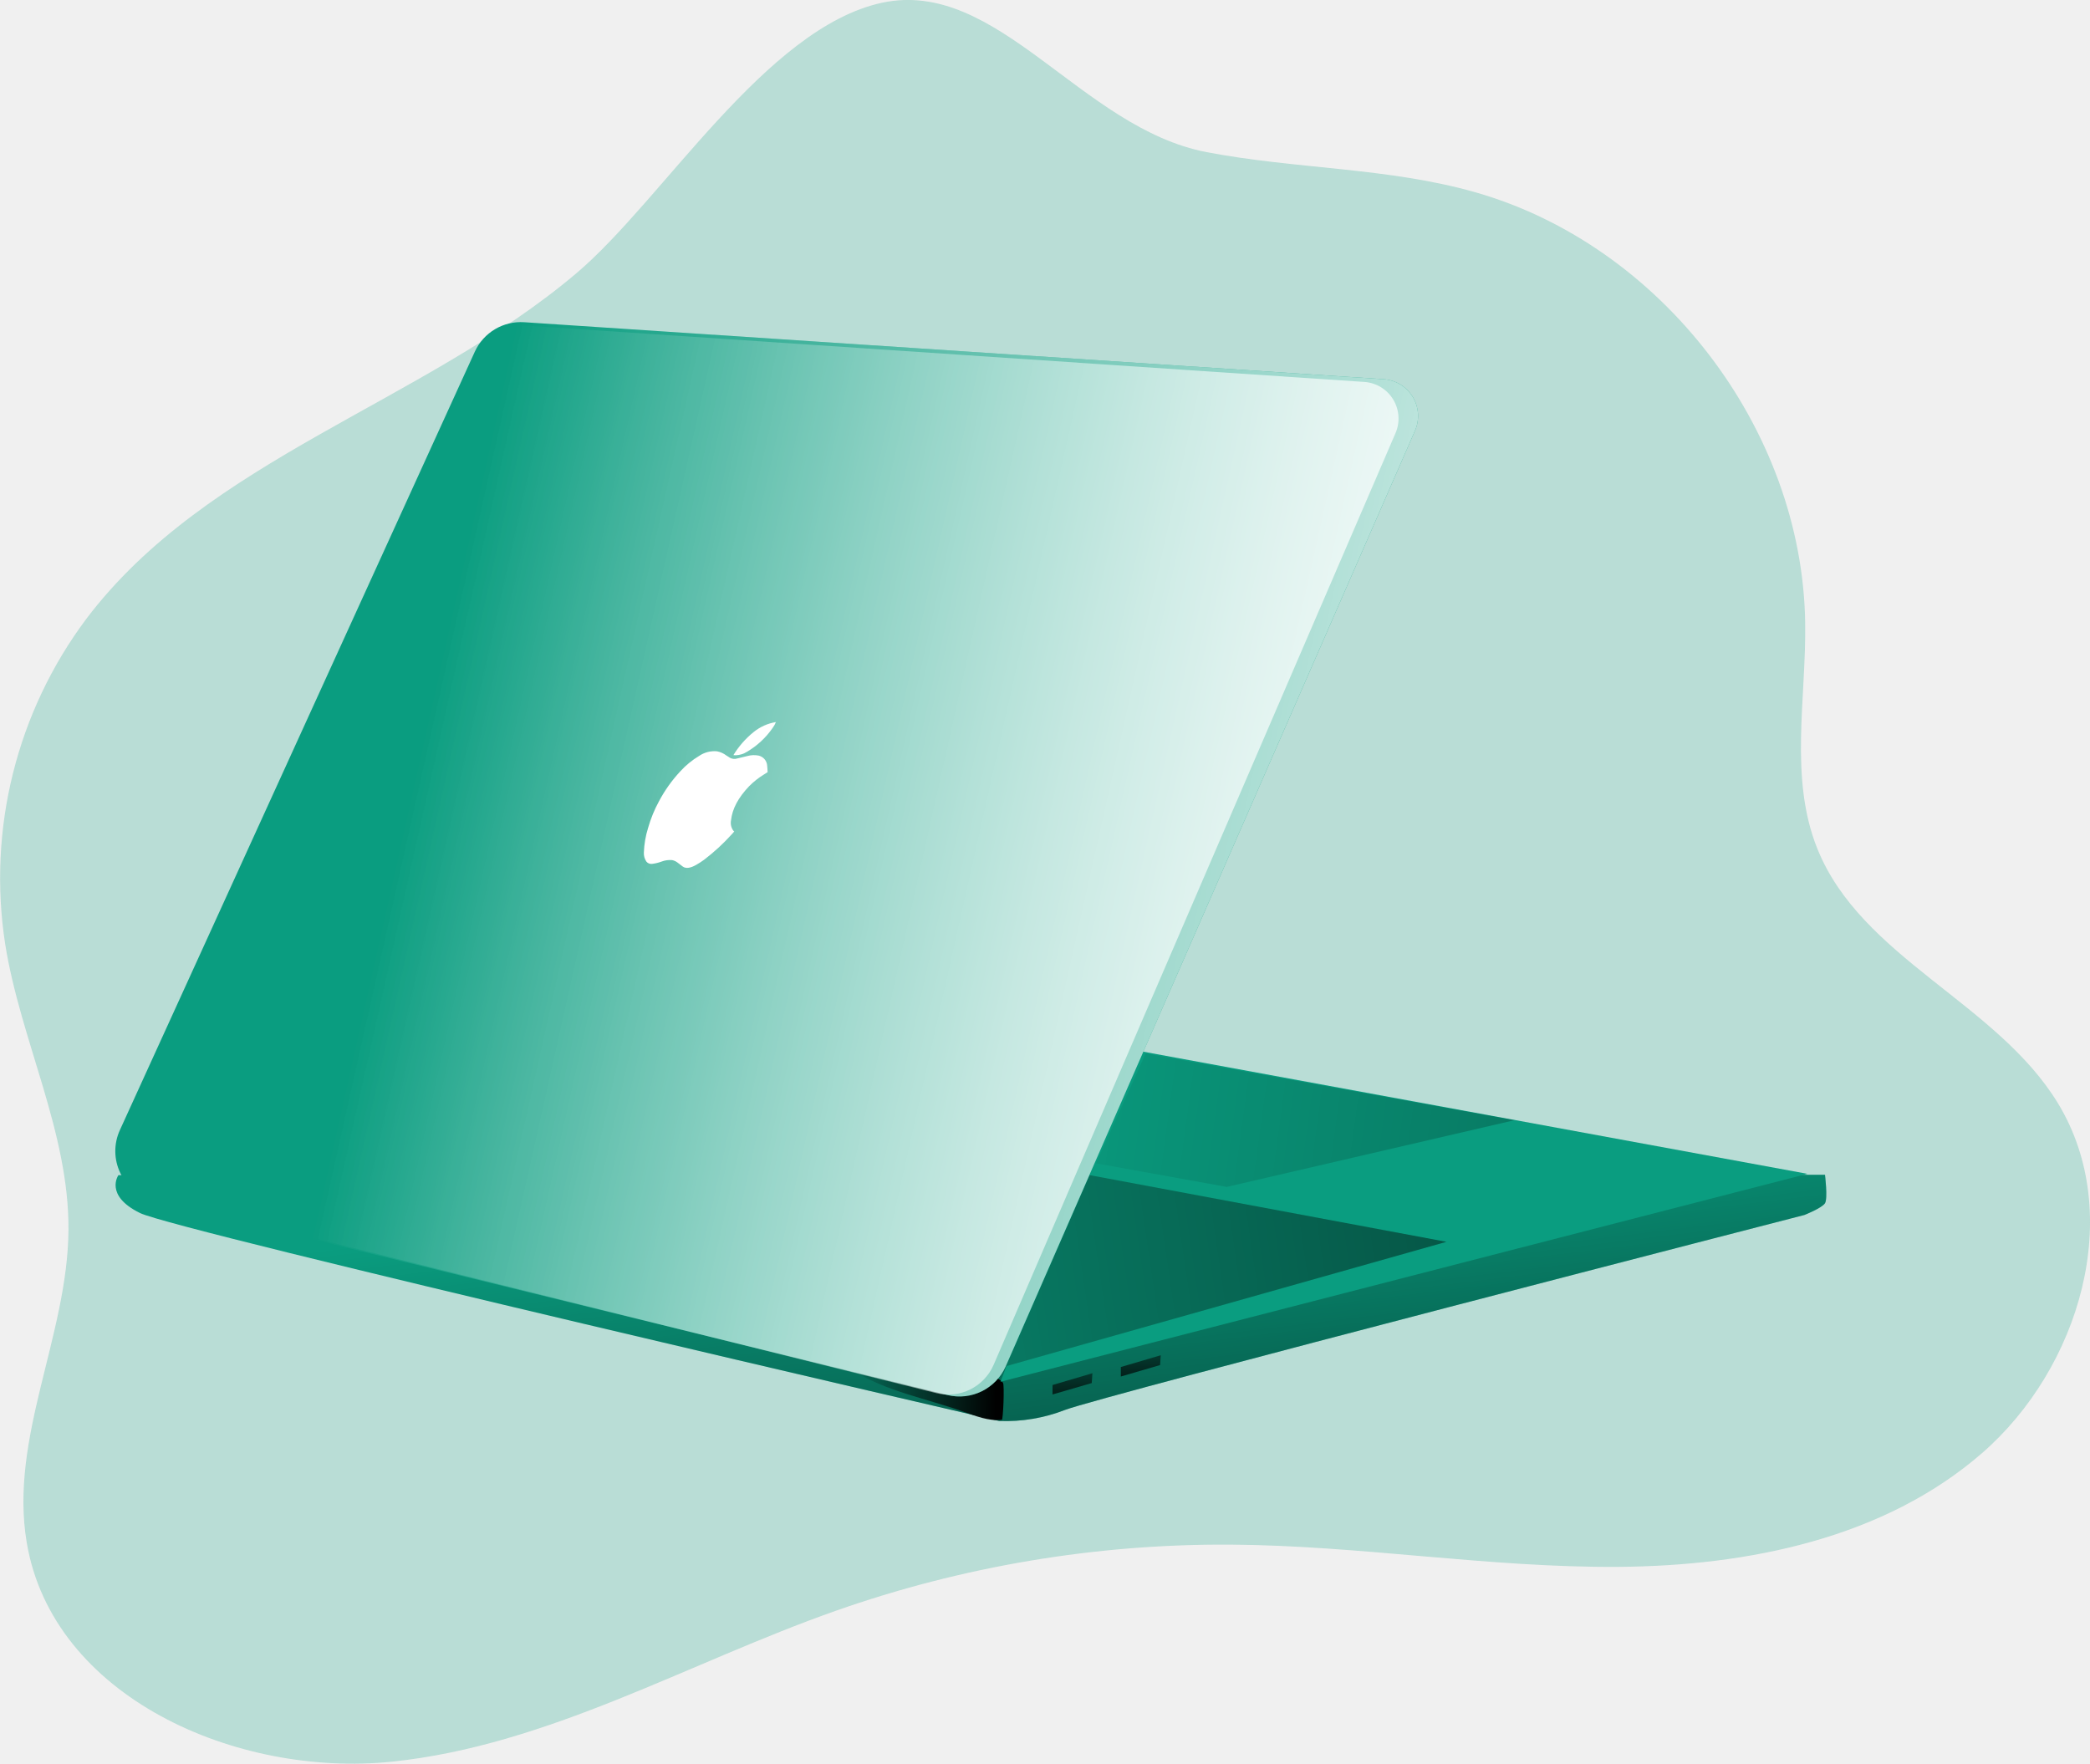
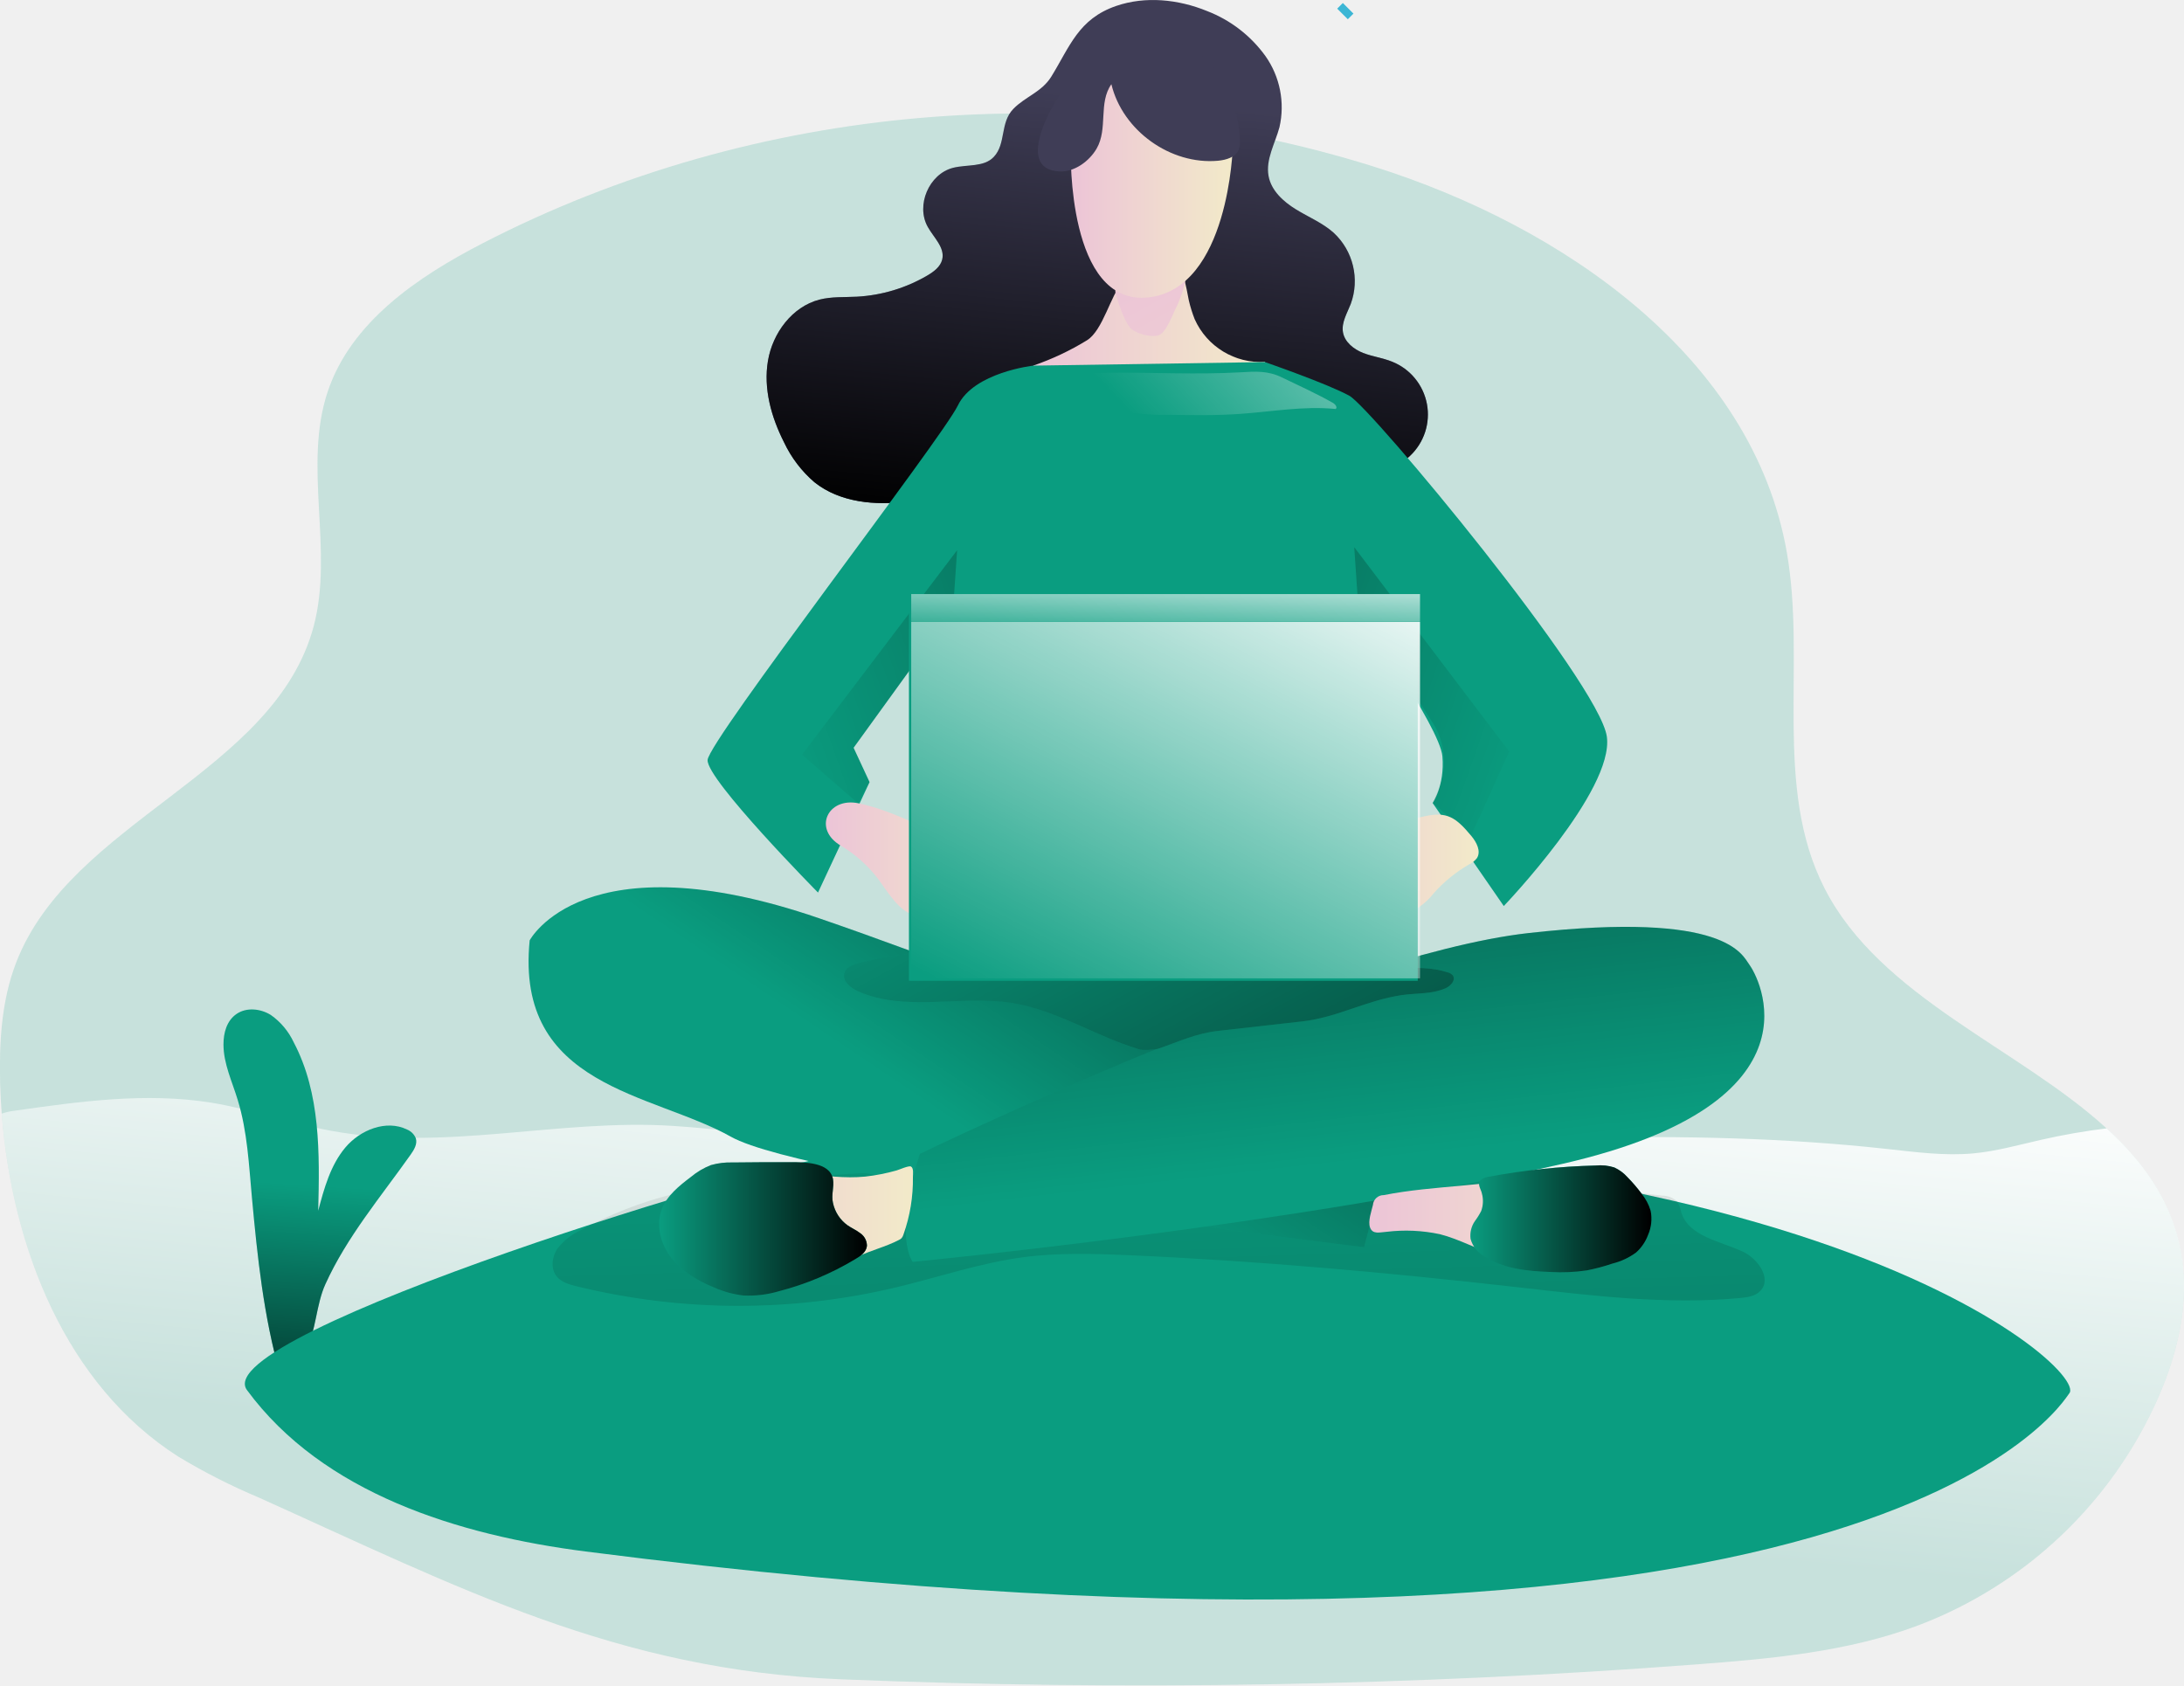
- <svg xmlns="http://www.w3.org/2000/svg" xmlns:xlink="http://www.w3.org/1999/xlink" id="Layer_1" data-name="Layer 1" viewBox="0 0 600.65 506.81">
+ <svg xmlns="http://www.w3.org/2000/svg" xmlns:xlink="http://www.w3.org/1999/xlink" id="Layer_1" data-name="Layer 1" viewBox="0 0 499.59 385.54">
  <defs>
-     <linearGradient id="linear-gradient" x1="332.5" y1="342.53" x2="358.06" y2="551.48" gradientUnits="userSpaceOnUse">
-       <stop offset="0" stop-color="#010101" stop-opacity="0" />
-       <stop offset="0.95" stop-color="#010101" />
+     <linearGradient id="linear-gradient" x1="251.81" y1="396.9" x2="263.37" y2="280.23" gradientUnits="userSpaceOnUse">
+       <stop offset="0" stop-color="#fff" stop-opacity="0" />
+       <stop offset="0.76" stop-color="#fff" stop-opacity="0.76" />
+       <stop offset="0.99" stop-color="#fff" />
    </linearGradient>
-     <linearGradient id="linear-gradient-2" x1="298.18" y1="404.43" x2="342.4" y2="404.43" xlink:href="#linear-gradient" />
-     <linearGradient id="linear-gradient-3" x1="139.31" y1="388.93" x2="792.09" y2="293.1" xlink:href="#linear-gradient" />
-     <linearGradient id="linear-gradient-4" x1="286.78" y1="314.53" x2="996.31" y2="411.49" xlink:href="#linear-gradient" />
-     <linearGradient id="linear-gradient-5" x1="176.55" y1="213.32" x2="544.09" y2="295.62" gradientUnits="userSpaceOnUse">
-       <stop offset="0" stop-color="#fff" stop-opacity="0" />
-       <stop offset="0.95" stop-color="#fff" />
+     <linearGradient id="linear-gradient-2" x1="80.05" y1="326.65" x2="75.15" y2="400.58" gradientUnits="userSpaceOnUse">
+       <stop offset="0" stop-opacity="0" />
+       <stop offset="0.99" />
    </linearGradient>
-     <linearGradient id="linear-gradient-6" x1="176.19" y1="214.32" x2="536.35" y2="294.97" xlink:href="#linear-gradient-5" />
-     <linearGradient id="linear-gradient-7" x1="308.22" y1="380.56" x2="308.22" y2="410.62" xlink:href="#linear-gradient" />
-     <linearGradient id="linear-gradient-8" x1="327.86" y1="375.39" x2="327.86" y2="405.45" xlink:href="#linear-gradient" />
+     <linearGradient id="linear-gradient-3" x1="266.02" y1="77.83" x2="256.03" y2="178.74" xlink:href="#linear-gradient-2" />
+     <linearGradient id="linear-gradient-4" x1="271.81" y1="292.91" x2="286" y2="784.04" xlink:href="#linear-gradient-2" />
+     <linearGradient id="linear-gradient-5" x1="222.52" y1="309.21" x2="319.23" y2="165.2" xlink:href="#linear-gradient-2" />
+     <linearGradient id="linear-gradient-6" x1="314.71" y1="321.49" x2="291.06" y2="114.15" xlink:href="#linear-gradient-2" />
+     <linearGradient id="linear-gradient-7" x1="244.67" y1="135.21" x2="297.73" y2="135.21" gradientUnits="userSpaceOnUse">
+       <stop offset="0" stop-color="#ecc4d7" />
+       <stop offset="0.42" stop-color="#efd4d1" />
+       <stop offset="1" stop-color="#f2eac9" />
+     </linearGradient>
+     <linearGradient id="linear-gradient-8" x1="267.6" y1="113.69" x2="330.56" y2="226.68" xlink:href="#linear-gradient-7" />
+     <linearGradient id="linear-gradient-9" x1="239.55" y1="220.63" x2="356.22" y2="436.63" xlink:href="#linear-gradient-2" />
+     <linearGradient id="linear-gradient-10" x1="5190.83" y1="224.15" x2="5448.73" y2="133.1" gradientTransform="matrix(-1, 0, 0, 1, 5552.02, 0)" xlink:href="#linear-gradient-2" />
+     <linearGradient id="linear-gradient-11" x1="197.2" y1="253.48" x2="237.86" y2="253.48" xlink:href="#linear-gradient-7" />
+     <linearGradient id="linear-gradient-12" x1="303.64" y1="253.94" x2="346.52" y2="253.94" xlink:href="#linear-gradient-7" />
+     <linearGradient id="linear-gradient-13" x1="161.63" y1="336.72" x2="217.2" y2="336.72" xlink:href="#linear-gradient-7" />
+     <linearGradient id="linear-gradient-14" x1="321.55" y1="333.08" x2="383.14" y2="333.08" xlink:href="#linear-gradient-7" />
+     <linearGradient id="linear-gradient-15" x1="344.6" y1="334.31" x2="386.06" y2="334.31" xlink:href="#linear-gradient-2" />
+     <linearGradient id="linear-gradient-16" x1="159.09" y1="336.61" x2="206.64" y2="336.61" xlink:href="#linear-gradient-2" />
+     <linearGradient id="linear-gradient-17" x1="253.12" y1="98" x2="290.32" y2="98" xlink:href="#linear-gradient-7" />
+     <linearGradient id="linear-gradient-18" x1="174.79" y1="166.39" x2="432.69" y2="75.34" xlink:href="#linear-gradient-2" />
+     <linearGradient id="linear-gradient-19" x1="270.67" y1="154.17" x2="350.56" y2="78.49" xlink:href="#linear-gradient" />
+     <linearGradient id="linear-gradient-20" x1="266.18" y1="149.63" x2="267.23" y2="125.45" xlink:href="#linear-gradient" />
+     <linearGradient id="linear-gradient-21" x1="238.74" y1="237.04" x2="301.89" y2="114.73" xlink:href="#linear-gradient" />
  </defs>
-   <path d="M219.66,84.47c-44.11,37.37-106,53.25-140.89,99.36A124.35,124.35,0,0,0,55.45,277.3c4.44,27.8,18.41,54.06,18.19,82.21-.24,30.36-17.06,59.8-12,89.74,7.43,44.4,60.27,67.63,105,63s85-28.37,127.41-43.32a336.06,336.06,0,0,1,113.48-19.05c37.26.23,74.3,6.66,111.56,6.39s76.32-8.22,104.45-32.65S664.78,355,645.44,323.11c-17.61-29-56.55-41.78-69.2-73.25-8.16-20.29-3.15-43.13-3.49-65-.84-55.66-41.33-108.42-94.86-123.64-25-7.12-51.57-6.62-77.14-11.51-36.17-6.93-60-50.09-93.31-42.94C274,14,244.49,63.45,219.66,84.47Z" transform="translate(-53.96 -5.98)" fill="#0a9d80" opacity="0.24" style="isolation:isolate" />
-   <path d="M88,343.7s-4.14,5.82,6.2,10.89,246.9,59.76,246.9,59.76a47.17,47.17,0,0,0,19-3.2c10.34-3.94,212.43-56,212.43-56s5.07-2,5.92-3.38,0-8.18,0-8.18Z" transform="translate(-53.96 -5.98)" fill="#0a9d80" />
-   <path d="M88,343.7s-4.14,5.82,6.2,10.89,246.9,59.76,246.9,59.76a47.17,47.17,0,0,0,19-3.2c10.34-3.94,212.43-56,212.43-56s5.07-2,5.92-3.38,0-8.18,0-8.18Z" transform="translate(-53.96 -5.98)" fill="url(#linear-gradient)" />
-   <path d="M341.9,414c-3.82.46-7.56-1.07-11.18-2.36-10.57-3.76-21.93-5.77-31.47-11.68a2,2,0,0,1-1-1.12,1.58,1.58,0,0,1,.24-1.11c1-1.86,3.27-2.63,5.37-2.88,6-.73,11.95,1.42,17.87,2.72,3.73.83,7.52,1.32,11.22,2.29,2.12.55,8,1.62,9.26,3.51C342.69,404.17,342.23,414,341.9,414Z" transform="translate(-53.96 -5.98)" fill="url(#linear-gradient-2)" />
-   <polygon points="323.25 301.26 519.42 337.34 287.55 397.09 323.25 301.26" fill="#0a9d80" />
-   <polygon points="313.11 337.71 415.7 356.88 289.07 392.64 313.11 337.71" fill="#0a9d80" />
-   <polygon points="313.11 337.71 415.7 356.88 289.07 392.64 313.11 337.71" fill="url(#linear-gradient-3)" />
-   <polygon points="435.24 321.93 352.56 341.1 314.98 334.33 329.26 302.76 435.24 321.93" fill="url(#linear-gradient-4)" />
-   <path d="M98.11,350.89l228.13,56A14.53,14.53,0,0,0,343,398.63L460.61,129.78a10.59,10.59,0,0,0-9-14.82l-247-16.38a14.54,14.54,0,0,0-14.19,8.47l-102,223.69A14.53,14.53,0,0,0,98.11,350.89Z" transform="translate(-53.96 -5.98)" fill="#0a9d80" />
-   <path d="M98.11,350.89l228.13,56A14.53,14.53,0,0,0,343,398.63L460.61,129.78a10.59,10.59,0,0,0-9-14.82l-247-16.38a14.54,14.54,0,0,0-14.19,8.47l-102,223.69A14.53,14.53,0,0,0,98.11,350.89Z" transform="translate(-53.96 -5.98)" fill="url(#linear-gradient-5)" />
-   <path d="M99.09,350.59l224,55.77a14.22,14.22,0,0,0,16.48-8.26L455,130.5a10.55,10.55,0,0,0-8.84-14.75L203.62,99.45a14.23,14.23,0,0,0-13.92,8.43L89.51,330.53A14.51,14.51,0,0,0,99.09,350.59Z" transform="translate(-53.96 -5.98)" fill="url(#linear-gradient-6)" />
-   <g id="c5Uefy">
-     <path d="M274.58,227.87l-1.08.69a22.78,22.78,0,0,0-4.25,3.37c-3.15,3.29-4.84,6.54-5.19,9.74a3.79,3.79,0,0,0,.63,3c.08.09.18.17.28.27l-.66.75a57.81,57.81,0,0,1-8,7.37,22.35,22.35,0,0,1-2.27,1.47c-1.62.93-2.92,1.13-3.82.51-.54-.38-1.05-.8-1.57-1.19a3.7,3.7,0,0,0-1.53-.69,6.87,6.87,0,0,0-3.13.46,11.68,11.68,0,0,1-2.59.62,1.8,1.8,0,0,1-1.68-.66A4.24,4.24,0,0,1,239,251a27,27,0,0,1,1.22-7.1,37.29,37.29,0,0,1,3.14-7.67,40.29,40.29,0,0,1,6.15-8.62,24.16,24.16,0,0,1,5.4-4.41,7.84,7.84,0,0,1,5.1-1.31,6.45,6.45,0,0,1,2.72,1.22c.33.22.69.41,1,.64a2.67,2.67,0,0,0,2.13.2c1-.23,1.94-.48,2.91-.7a7,7,0,0,1,3.18-.13,3.18,3.18,0,0,1,2.49,2.92c.07.51.08,1.07.11,1.6A1.8,1.8,0,0,1,274.58,227.87Z" transform="translate(-53.96 -5.98)" fill="#fff" />
-     <path d="M264.73,223a25.72,25.72,0,0,1,5.78-6.61,13.69,13.69,0,0,1,6.44-2.9,7,7,0,0,1-.92,1.66,23.27,23.27,0,0,1-7.39,6.88,6.42,6.42,0,0,1-3.2,1Z" transform="translate(-53.96 -5.98)" fill="#fff" />
-   </g>
-   <polygon points="302.49 398.03 313.95 394.65 313.76 397.47 302.49 400.75 302.49 398.03" fill="url(#linear-gradient-7)" />
-   <polygon points="322.12 392.86 333.59 389.48 333.4 392.3 322.12 395.59 322.12 392.86" fill="url(#linear-gradient-8)" />
+   <path d="M502,375.21a98,98,0,0,1-55,52.11c-16,6-33.3,7.56-50.35,8.86a1684.87,1684.87,0,0,1-196,3.43c-51.33-2.09-87.41-21-133.18-41.6a142.92,142.92,0,0,1-18.38-9.35c-25.74-16.43-38-47.75-40.38-78.45-.18-2.32-.29-4.63-.36-6.94C8.12,294,8.64,284.41,12,275.7c12.51-32.53,59.12-43.32,68.08-77,4.63-17.44-2.52-36.64,3.23-53.73,5.35-15.88,20.52-26.17,35.4-33.85C180.89,79,255.84,72.57,322.6,93.58c43.29,13.61,86.7,43.61,94.47,88.32,4.44,25.56-3.2,53.61,8.59,76.72,12.74,25,44.37,36.51,64.52,54.95,8.23,7.52,14.54,16.2,16.85,27.41C509.4,352.46,506.7,364.46,502,375.21Z" transform="translate(-8.32 -55.46)" fill="#0a9d80" opacity="0.18" style="isolation:isolate" />
+   <path d="M502,375.21a98,98,0,0,1-55,52.11c-16,6-33.3,7.56-50.35,8.86a1684.87,1684.87,0,0,1-196,3.43c-51.33-2.09-87.41-21-133.18-41.6a142.92,142.92,0,0,1-18.38-9.35c-25.74-16.43-38-47.75-40.38-78.45a13.74,13.74,0,0,1,2.92-.66c14.9-2.13,30.09-4.24,45-1.85,9.26,1.51,18.17,4.74,27.4,6.43,26,4.82,52.05-2.79,78.13-1.12,22.05,1.41,43.77,6.14,66.11,6.81,23.52.72,47.07-.1,70.58-1.17,47-2.15,94.33-5.52,141.28-.34,6.51.71,13,1.59,19.56,1,5.26-.49,10.38-1.94,15.54-3.11a148.46,148.46,0,0,1,15-2.62c8.23,7.52,14.54,16.2,16.85,27.41C509.4,352.46,506.7,364.46,502,375.21Z" transform="translate(-8.32 -55.46)" fill="url(#linear-gradient)" />
+   <path d="M102.24,319.61c.79-1.11,1.61-2.46,1.2-3.76a3.66,3.66,0,0,0-2-2c-4.75-2.33-10.73.07-14.13,4.12s-4.85,9.34-6.2,14.46c.34-13.12.53-26.9-5.59-38.51a15.84,15.84,0,0,0-5.25-6.28c-2.35-1.46-5.55-1.8-7.83-.24s-3,4.34-3,7c0,4.39,2,8.5,3.26,12.69,2.22,7.21,2.55,14.84,3.25,22.36,1.25,13.5,2.68,27.19,6.41,40.23-.14-.48,5.43-4.24,6-5.38,2.22-4.29,2.27-10.42,4.39-15.07C87.65,338.42,95.44,329.23,102.24,319.61Z" transform="translate(-8.32 -55.46)" fill="#0a9d80" />
+   <path d="M102.24,319.61c.79-1.11,1.61-2.46,1.2-3.76a3.66,3.66,0,0,0-2-2c-4.75-2.33-10.73.07-14.13,4.12s-4.85,9.34-6.2,14.46c.34-13.12.53-26.9-5.59-38.51a15.84,15.84,0,0,0-5.25-6.28c-2.35-1.46-5.55-1.8-7.83-.24s-3,4.34-3,7c0,4.39,2,8.5,3.26,12.69,2.22,7.21,2.55,14.84,3.25,22.36,1.25,13.5,2.68,27.19,6.41,40.23-.14-.48,5.43-4.24,6-5.38,2.22-4.29,2.27-10.42,4.39-15.07C87.65,338.42,95.44,329.23,102.24,319.61Z" transform="translate(-8.32 -55.46)" fill="url(#linear-gradient-2)" />
+   <path d="M263.64,56.82c6.7-2.3,14.21-1.52,20.78,1.16a29.54,29.54,0,0,1,13.36,10.29A20.35,20.35,0,0,1,301,84.55c-1,3.73-3.19,7.36-2.5,11.16.6,3.34,3.37,5.86,6.26,7.64s6.11,3.09,8.64,5.36a15.09,15.09,0,0,1,3.9,16.28c-.82,2.11-2.15,4.22-1.78,6.46s2.46,3.91,4.61,4.75,4.49,1.12,6.64,2a13,13,0,0,1,4.07,21.56c-2.93,2.76-6.95,4-10.84,5a137.69,137.69,0,0,1-46.2,3.57c-11.93-1.11-23.88-3.79-35.79-2.41-7.43.86-14.61,3.29-22,4.26s-15.54.26-21.39-4.41a27.39,27.39,0,0,1-6.95-9.13c-2.92-5.75-4.75-12.29-3.68-18.64s5.53-12.38,11.78-14c2.78-.71,5.71-.52,8.58-.67a35.76,35.76,0,0,0,16.1-4.85c1.48-.87,3-2,3.4-3.65.66-2.74-1.93-5-3.31-7.48-2.76-4.92.29-12.07,5.75-13.49,3.2-.83,7.12-.1,9.37-2.52,2.82-3,1.39-7.78,4.43-10.94,2.72-2.82,6.52-3.88,8.7-7.39C253.06,66.09,255,59.8,263.64,56.82Z" transform="translate(-8.32 -55.46)" fill="#3f3d56" />
+   <path d="M263.64,56.82c6.7-2.3,14.21-1.52,20.78,1.16a29.54,29.54,0,0,1,13.36,10.29A20.35,20.35,0,0,1,301,84.55c-1,3.73-3.19,7.36-2.5,11.16.6,3.34,3.37,5.86,6.26,7.64s6.11,3.09,8.64,5.36a15.09,15.09,0,0,1,3.9,16.28c-.82,2.11-2.15,4.22-1.78,6.46s2.46,3.91,4.61,4.75,4.49,1.12,6.64,2a13,13,0,0,1,4.07,21.56c-2.93,2.76-6.95,4-10.84,5a137.69,137.69,0,0,1-46.2,3.57c-11.93-1.11-23.88-3.79-35.79-2.41-7.43.86-14.61,3.29-22,4.26s-15.54.26-21.39-4.41a27.39,27.39,0,0,1-6.95-9.13c-2.92-5.75-4.75-12.29-3.68-18.64s5.53-12.38,11.78-14c2.78-.71,5.71-.52,8.58-.67a35.76,35.76,0,0,0,16.1-4.85c1.48-.87,3-2,3.4-3.65.66-2.74-1.93-5-3.31-7.48-2.76-4.92.29-12.07,5.75-13.49,3.2-.83,7.12-.1,9.37-2.52,2.82-3,1.39-7.78,4.43-10.94,2.72-2.82,6.52-3.88,8.7-7.39C253.06,66.09,255,59.8,263.64,56.82Z" transform="translate(-8.32 -55.46)" fill="url(#linear-gradient-3)" />
+   <path d="M64.81,373.44c17.38,23.63,48.36,33.2,77.45,36.93,296.66,38,338.05-34.59,339.4-36.16,4.88-5.65-67.16-69.3-279.19-54.93C187.64,320.28,55.39,360.63,64.81,373.44Z" transform="translate(-8.32 -55.46)" fill="#0a9d80" />
+   <path d="M141.13,336.89a14.15,14.15,0,0,0-5.33,4.24c-1.27,1.91-1.55,4.67-.06,6.41,1.06,1.25,2.75,1.73,4.35,2.13a155.67,155.67,0,0,0,73.18.29c9.74-2.33,19.29-5.61,29.22-6.92,8-1.05,16.15-.8,24.24-.44,29.77,1.32,59.48,4,89.09,7.36,16.8,1.91,33.73,4,50.56,2.43,1.67-.16,3.48-.42,4.63-1.64,2.66-2.81-.57-7.39-4.08-9-5.19-2.41-12.25-3.42-14-8.88a7.26,7.26,0,0,0-1-2.6,4.89,4.89,0,0,0-3.33-1.3,1046.28,1046.28,0,0,0-204.67-3.64C168.05,326.59,155.15,329.29,141.13,336.89Z" transform="translate(-8.32 -55.46)" fill="url(#linear-gradient-4)" />
+   <path d="M129.48,270.58s12.35-23.57,66.24-5.05,130.8,51.65,130.8,51.65l-6.17,23.58S193.48,325.6,175.51,315.49,126.11,304.27,129.48,270.58Z" transform="translate(-8.32 -55.46)" fill="#0a9d80" />
+   <path d="M129.48,270.58s12.35-23.57,66.24-5.05,130.8,51.65,130.8,51.65l-6.17,23.58S193.48,325.6,175.51,315.49,126.11,304.27,129.48,270.58Z" transform="translate(-8.32 -55.46)" fill="url(#linear-gradient-5)" />
+   <path d="M218.74,319.42S312.49,274,358,268.9s48.84,5.05,50.53,7.3,18.52,31.43-42.67,45.47-148.76,22.45-148.76,22.45S212.56,338.51,218.74,319.42Z" transform="translate(-8.32 -55.46)" fill="#0a9d80" />
+   <path d="M218.74,319.42S312.49,274,358,268.9s48.84,5.05,50.53,7.3,18.52,31.43-42.67,45.47-148.76,22.45-148.76,22.45S212.56,338.51,218.74,319.42Z" transform="translate(-8.32 -55.46)" fill="url(#linear-gradient-6)" />
+   <path d="M315.42,58.65l1.29-1.29" transform="translate(-8.32 -55.46)" fill="none" stroke="#3cb6d5" stroke-miterlimit="10" stroke-width="3.43" />
+   <path d="M257,133.28a61.61,61.61,0,0,1-12.34,5.82,28.75,28.75,0,0,0,9.1,9.26c5.39,3.26,11.89,4.15,18.19,4.21a33.45,33.45,0,0,0,10.55-1.27c4.59-1.48,8.52-4.49,12.19-7.62,1.64-1.42,3.42-3.31,3-5.43a16.56,16.56,0,0,1-16.09-9.78,30.72,30.72,0,0,1-1.34-4.31c-.16-.62-.77-4.54-1.2-5a4.63,4.63,0,0,0-4-1.23c-3.22.58-7.69-.52-10,2.11C262.36,123.05,260.61,131,257,133.28Z" transform="translate(-8.32 -55.46)" fill="url(#linear-gradient-7)" />
+   <path d="M267.34,130.88a8.81,8.81,0,0,0,5.66,1.39c2-.23,3.56-5,4.52-6.77a12.27,12.27,0,0,0,.72-1.72,21.92,21.92,0,0,0,1.55-6.58c0,.63-4.17,1.29-4.71,1.37-1.74.26-3.51.35-5.26.53-2.43.25-7.29.36-6.21,3.87C264.15,124.76,265.77,129.9,267.34,130.88Z" transform="translate(-8.32 -55.46)" fill="url(#linear-gradient-8)" />
+   <path d="M244.67,139.1s-13.58,1.52-17.23,9.1-57,76.63-57.26,81.12,25.26,30.32,25.26,30.32l11.79-25.27-3.65-7.85,22.74-31.44-.9,81.2,47.83,19.1L317,278.56l1.62-83.76s19.09,26.94,19.65,33.68-2.24,10.67-2.24,10.67l16.28,23.57s25.26-26.38,23.58-38.73S322,148.76,317,146s-19.32-7.71-19.32-7.71Z" transform="translate(-8.32 -55.46)" fill="#0a9d80" />
+   <path d="M216.92,273.54a85.5,85.5,0,0,0-12.08,2.2c-1.36.35-2.91.91-3.34,2.25-.59,1.82,1.33,3.44,3.08,4.22,10.85,4.83,23.55.82,35.29,2.7,10.06,1.62,18.91,7.48,28.66,10.47a4,4,0,0,0,1.45.26,16.92,16.92,0,0,0,3.27-.26c4.66-1.61,8.58-3.52,13.7-4.1l19.26-2.17c8.05-.91,14.66-4.81,22.67-6,3.41-.51,7-.19,10.17-1.61,1.16-.53,2.34-1.88,1.6-2.91a2.27,2.27,0,0,0-1.2-.71c-3.47-1.13-7.19-1.05-10.83-1C291.45,277.54,253.89,269.54,216.92,273.54Z" transform="translate(-8.32 -55.46)" fill="#0a9d80" />
+   <path d="M216.92,273.54a85.5,85.5,0,0,0-12.08,2.2c-1.36.35-2.91.91-3.34,2.25-.59,1.82,1.33,3.44,3.08,4.22,10.85,4.83,23.55.82,35.29,2.7,10.06,1.62,18.91,7.48,28.66,10.47a4,4,0,0,0,1.45.26,16.92,16.92,0,0,0,3.27-.26c4.66-1.61,8.58-3.52,13.7-4.1l19.26-2.17c8.05-.91,14.66-4.81,22.67-6,3.41-.51,7-.19,10.17-1.61,1.16-.53,2.34-1.88,1.6-2.91a2.27,2.27,0,0,0-1.2-.71c-3.47-1.13-7.19-1.05-10.83-1C291.45,277.54,253.89,269.54,216.92,273.54Z" transform="translate(-8.32 -55.46)" fill="url(#linear-gradient-9)" />
+   <path d="M318.1,180.63l.94,13.75,17,26.39a16.46,16.46,0,0,1,1.3,15.36l-1.29,3,8.77,7.53,8.73-19.28Z" transform="translate(-8.32 -55.46)" fill="url(#linear-gradient-10)" />
+   <path d="M227.6,248.2a19.85,19.85,0,0,1,4.87,2.5c3.8,2.91,5.05,8.06,5.36,12.84a5,5,0,0,1-.33,2.6,4,4,0,0,1-3.74,1.79c-3.52,0-6.66-2.38-10.17-2.72-1.8-.18-3.64.18-5.41-.18-4.16-.85-6.48-5.13-9-8.52a29.81,29.81,0,0,0-8.53-7.6c-6.45-3.81-3-11.12,4-9.7C212.39,240.8,220.23,245.21,227.6,248.2Z" transform="translate(-8.32 -55.46)" fill="url(#linear-gradient-11)" />
+   <path d="M317.19,246.15a14.65,14.65,0,0,0-4.62,1.64c-2.06,1.31-3.33,3.54-5,5.28-1.42,1.43-3.24,2.68-3.75,4.63a5.43,5.43,0,0,0,.43,3.56,8.49,8.49,0,0,0,9.62,4.56c1.54-.42,2.93-1.28,4.46-1.71,4.75-1.35,10.32,1.44,14.55-1.09a16.57,16.57,0,0,0,3.53-3.37,32.93,32.93,0,0,1,7.86-6.39,5.22,5.22,0,0,0,1.9-1.5c1-1.58-.09-3.64-1.29-5.08-3.51-4.2-5.53-5.67-10.82-4.46C328.4,243.5,322.8,244.84,317.19,246.15Z" transform="translate(-8.32 -55.46)" fill="url(#linear-gradient-12)" />
+   <path d="M206.28,324.61c-9.43.94-18.88-2.55-28.32-1.66a39.32,39.32,0,0,0-9.94,2.4,11.37,11.37,0,0,0-4.2,2.35c-2.1,2.07-2.51,5.36-2,8.26,1,5.66,5.16,10.49,10.3,13.06a19.19,19.19,0,0,0,10.3,2.05,33,33,0,0,0,5-1,49.94,49.94,0,0,0,10.7-3.54c2.16-1.1,4.15-2.5,6.32-3.56,3.08-1.5,6.47-2.27,9.5-3.86a2,2,0,0,0,.63-.43,2.29,2.29,0,0,0,.41-.79,37.72,37.72,0,0,0,2.17-13.23c0-.64.21-2-.45-2.35-.51-.26-2.71.74-3.3.9A44.36,44.36,0,0,1,206.28,324.61Z" transform="translate(-8.32 -55.46)" fill="url(#linear-gradient-13)" />
+   <path d="M337.69,337.79c4.54,1.15,8.66,3.57,13.16,4.84A44,44,0,0,0,362.69,344c6,0,12.31-.46,17.51-3.51a6.6,6.6,0,0,0,2.15-1.81c1.34-1.91.75-4.55-.14-6.71-1.54-3.79-4.07-7.48-7.88-9-4.5-1.75-9.51,0-14.19,1.13-11.52,2.89-23.63,2.45-35.28,4.75a2.44,2.44,0,0,0-2.48,2.25c-.33,1.4-1.19,3.71-.66,5.15.61,1.68,2.27,1.08,3.73,1A37,37,0,0,1,337.69,337.79Z" transform="translate(-8.32 -55.46)" fill="url(#linear-gradient-14)" />
+   <path d="M347.15,332.47a15.36,15.36,0,0,1-1.44,2.31,5.84,5.84,0,0,0-1,4.08,6.53,6.53,0,0,0,3.17,4c4.38,2.86,9.85,3.39,15.08,3.57a39.88,39.88,0,0,0,8.39-.37,45.28,45.28,0,0,0,5.84-1.56,15.22,15.22,0,0,0,5.37-2.51,10,10,0,0,0,2.74-4,9.25,9.25,0,0,0,.6-5.58,11.25,11.25,0,0,0-2.1-3.93,36.61,36.61,0,0,0-3.2-3.73,9.26,9.26,0,0,0-3-2.22,10.48,10.48,0,0,0-4.25-.45,153.54,153.54,0,0,0-24.49,2.57,3.72,3.72,0,0,0-1.75.68c-1.05.91,0,2.12.2,3.17A6.58,6.58,0,0,1,347.15,332.47Z" transform="translate(-8.32 -55.46)" fill="#0a9d80" />
+   <path d="M202.2,335.76c.94.65,2,1.1,2.9,1.8a3.49,3.49,0,0,1,1.53,2.9c-.13,1.38-1.42,2.33-2.6,3a65.48,65.48,0,0,1-17.44,7.35,24.43,24.43,0,0,1-8.27,1,23.1,23.1,0,0,1-6.61-1.81c-3.69-1.52-7.27-3.57-9.75-6.69s-3.68-7.47-2.27-11.2c1.19-3.16,4-5.39,6.68-7.42a16.58,16.58,0,0,1,4.57-2.71,16.37,16.37,0,0,1,5-.6c4.43-.07,8.85-.06,13.28-.06,3,0,8.95-.05,9.64,3.86.32,1.79-.44,3.59,0,5.45A8.42,8.42,0,0,0,202.2,335.76Z" transform="translate(-8.32 -55.46)" fill="#0a9d80" />
+   <path d="M347.15,332.47a15.36,15.36,0,0,1-1.44,2.31,5.84,5.84,0,0,0-1,4.08,6.53,6.53,0,0,0,3.17,4c4.38,2.86,9.85,3.39,15.08,3.57a39.88,39.88,0,0,0,8.39-.37,45.28,45.28,0,0,0,5.84-1.56,15.22,15.22,0,0,0,5.37-2.51,10,10,0,0,0,2.74-4,9.25,9.25,0,0,0,.6-5.58,11.25,11.25,0,0,0-2.1-3.93,36.61,36.61,0,0,0-3.2-3.73,9.26,9.26,0,0,0-3-2.22,10.48,10.48,0,0,0-4.25-.45,153.54,153.54,0,0,0-24.49,2.57,3.72,3.72,0,0,0-1.75.68c-1.05.91,0,2.12.2,3.17A6.58,6.58,0,0,1,347.15,332.47Z" transform="translate(-8.32 -55.46)" fill="url(#linear-gradient-15)" />
+   <path d="M202.2,335.76c.94.65,2,1.1,2.9,1.8a3.49,3.49,0,0,1,1.53,2.9c-.13,1.38-1.42,2.33-2.6,3a65.48,65.48,0,0,1-17.44,7.35,24.43,24.43,0,0,1-8.27,1,23.1,23.1,0,0,1-6.61-1.81c-3.69-1.52-7.27-3.57-9.75-6.69s-3.68-7.47-2.27-11.2c1.19-3.16,4-5.39,6.68-7.42a16.58,16.58,0,0,1,4.57-2.71,16.37,16.37,0,0,1,5-.6c4.43-.07,8.85-.06,13.28-.06,3,0,8.95-.05,9.64,3.86.32,1.79-.44,3.59,0,5.45A8.42,8.42,0,0,0,202.2,335.76Z" transform="translate(-8.32 -55.46)" fill="url(#linear-gradient-16)" />
+   <path d="M253.26,90.1s-.84,35.37,17.69,33.4S290.32,89,290.32,89s-7.58-19.09-23.58-16.28S253.26,90.1,253.26,90.1Z" transform="translate(-8.32 -55.46)" fill="url(#linear-gradient-17)" />
+   <path d="M262.55,74.72c2.54,10.62,13.54,18.5,24.41,17.51,1.87-.18,4-.8,4.72-2.53a5.56,5.56,0,0,0,.25-2.47,28.55,28.55,0,0,0-5.13-15.11,19.41,19.41,0,0,0-13.47-8c-7.76-.73-15,4.09-20.27,9.87-3.29,3.63-13.24,20.17-2.39,20.69,3.47.16,6.83-2.36,8.5-5.22C261.81,84.89,259.53,79,262.55,74.72Z" transform="translate(-8.32 -55.46)" fill="#3f3d56" />
+   <polygon points="218.94 125.87 218 139.62 195.27 171.05 198.91 178.91 196.27 183.75 183.47 172.64 218.94 125.87" fill="url(#linear-gradient-18)" />
+   <path d="M245.71,142.06c.75,2,3.26,2.56,5.35,3.07,4,1,7.78,3,11.81,4a54,54,0,0,0,12.83,1.22c5.44.09,10.89.18,16.32-.21,7.28-.51,14.57-1.85,21.83-1.12.49-.36-.08-1.09-.61-1.39-3.78-2.14-7.74-3.93-11.65-5.82-3.24-1.58-6-1.39-9.6-1.18-9.85.56-19.72,0-29.58.1A112.47,112.47,0,0,0,245.71,142.06Z" transform="translate(-8.32 -55.46)" fill="url(#linear-gradient-19)" />
+   <rect x="207.92" y="135.9" width="116.39" height="88.46" fill="#0a9d80" />
+   <rect x="208.44" y="135.9" width="116.39" height="6.19" fill="url(#linear-gradient-20)" />
+   <rect x="208.44" y="142.21" width="116.39" height="81.59" fill="url(#linear-gradient-21)" />
</svg>
